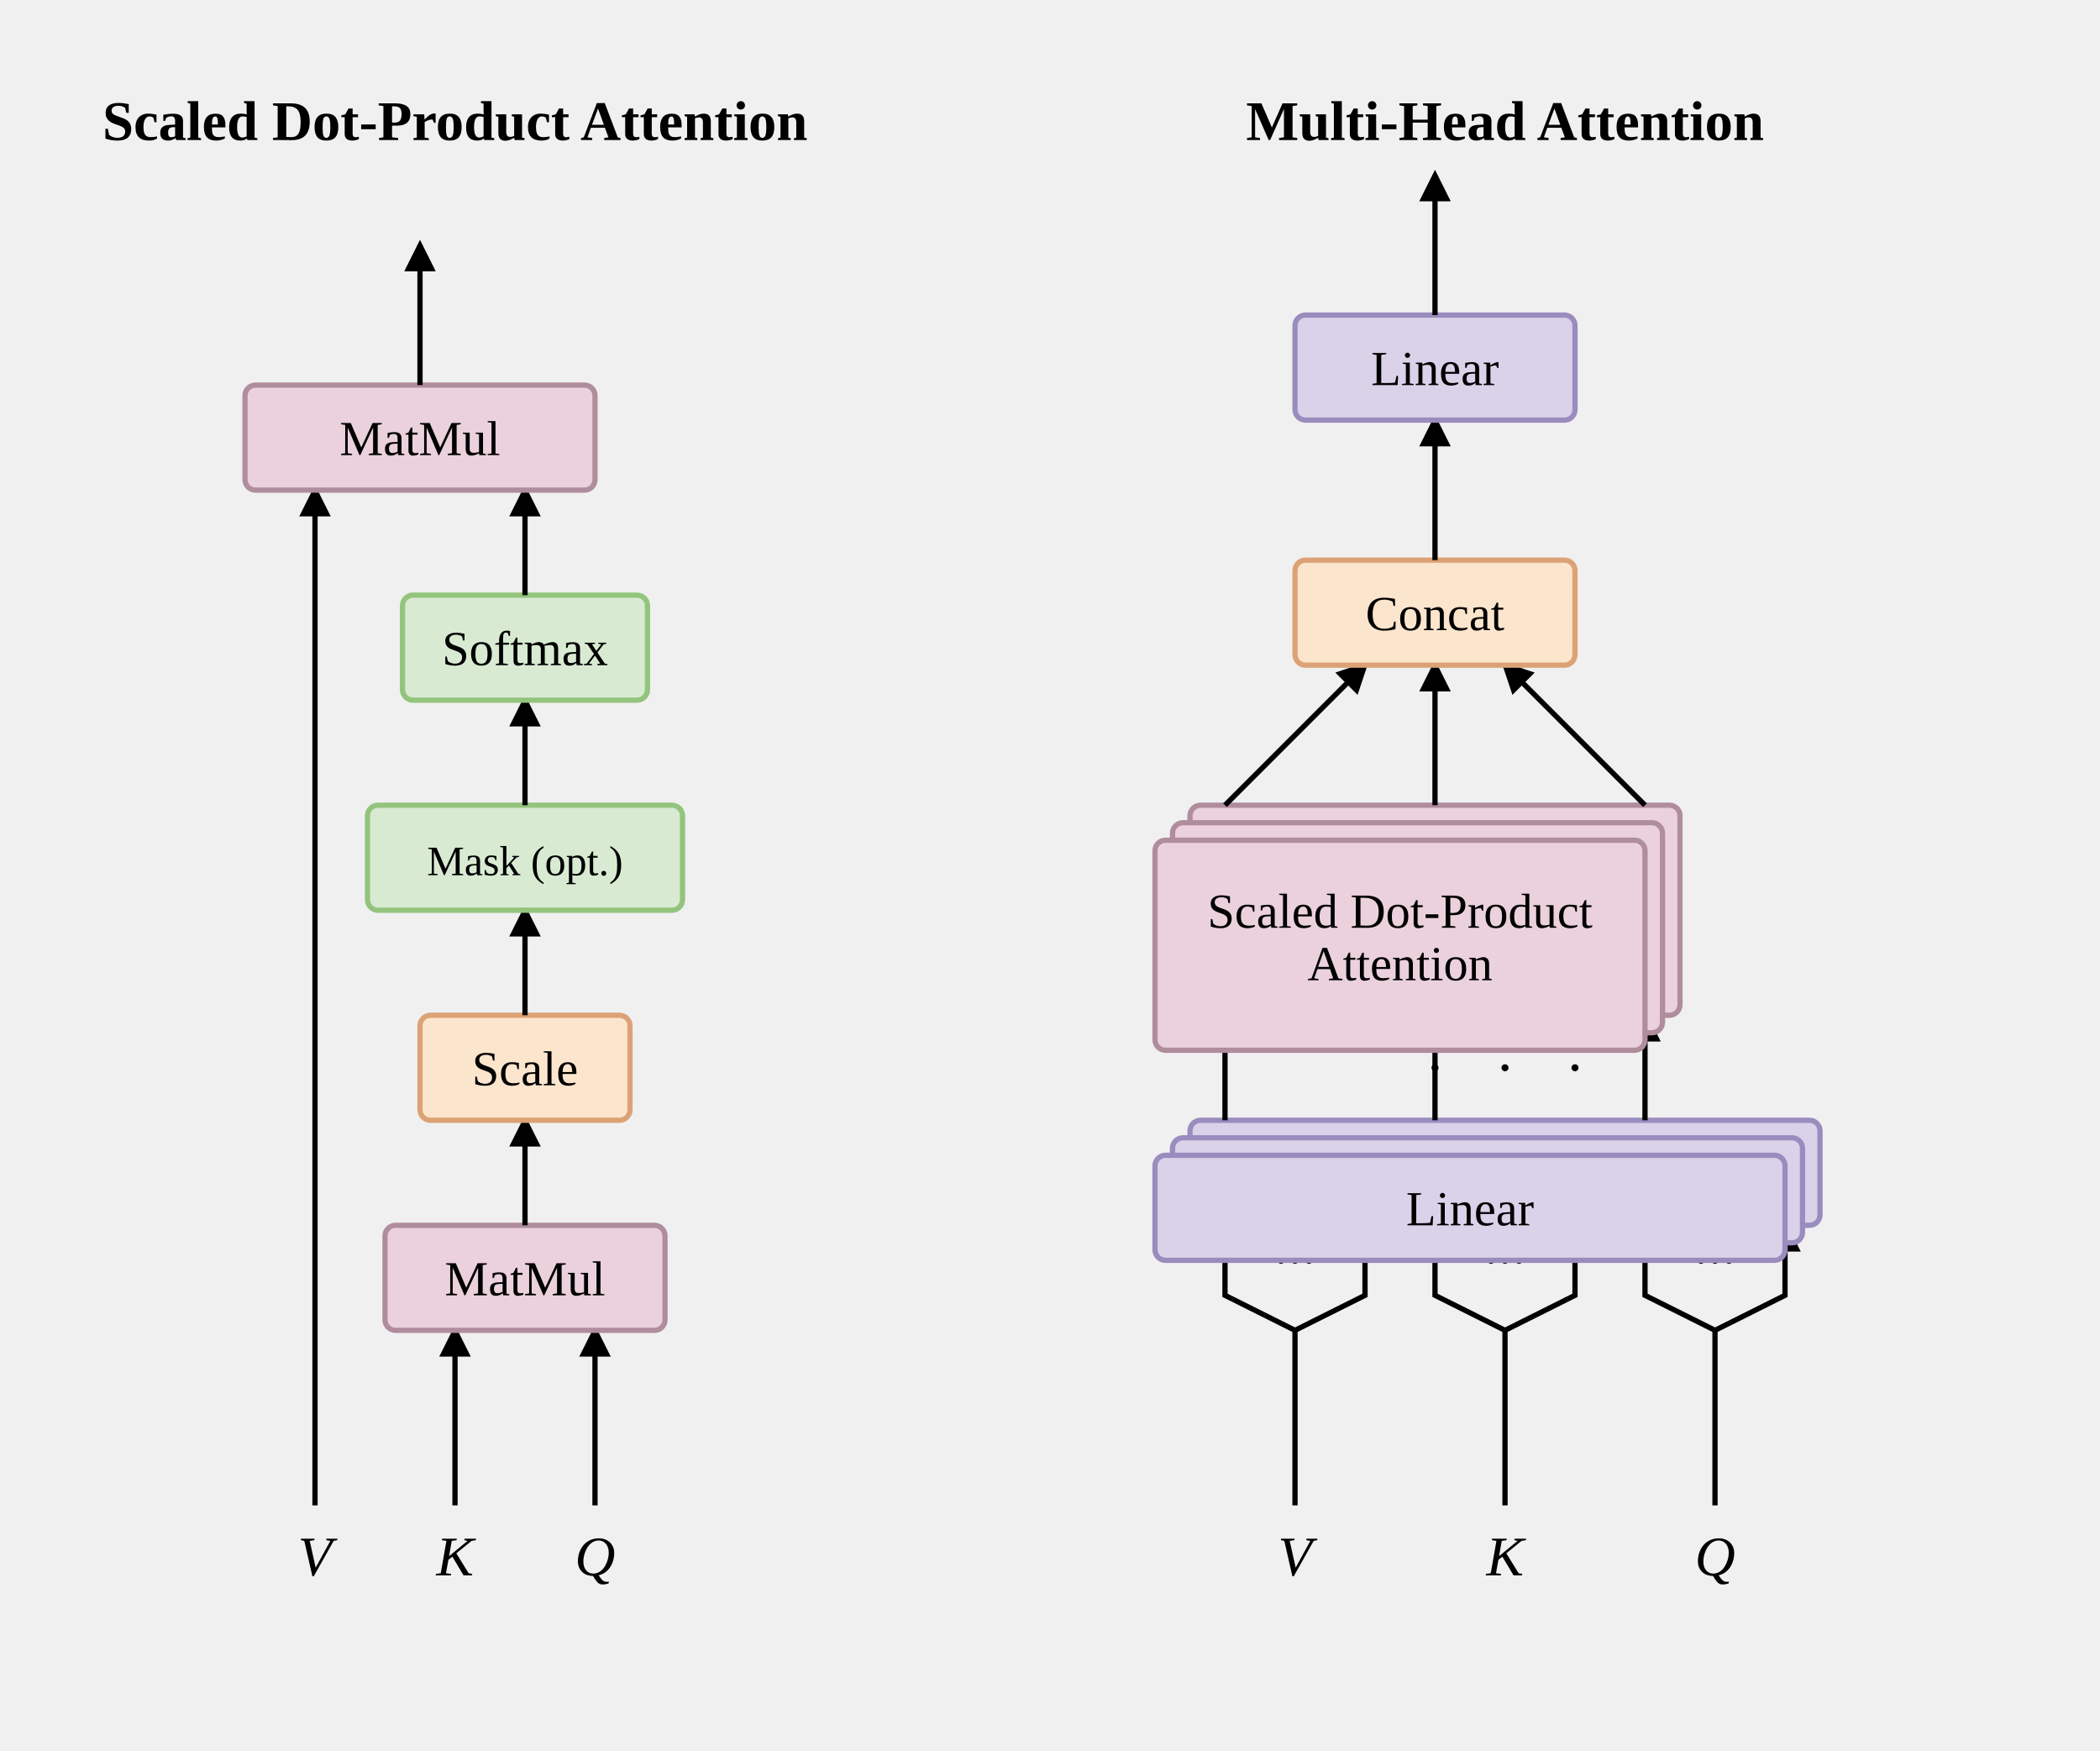
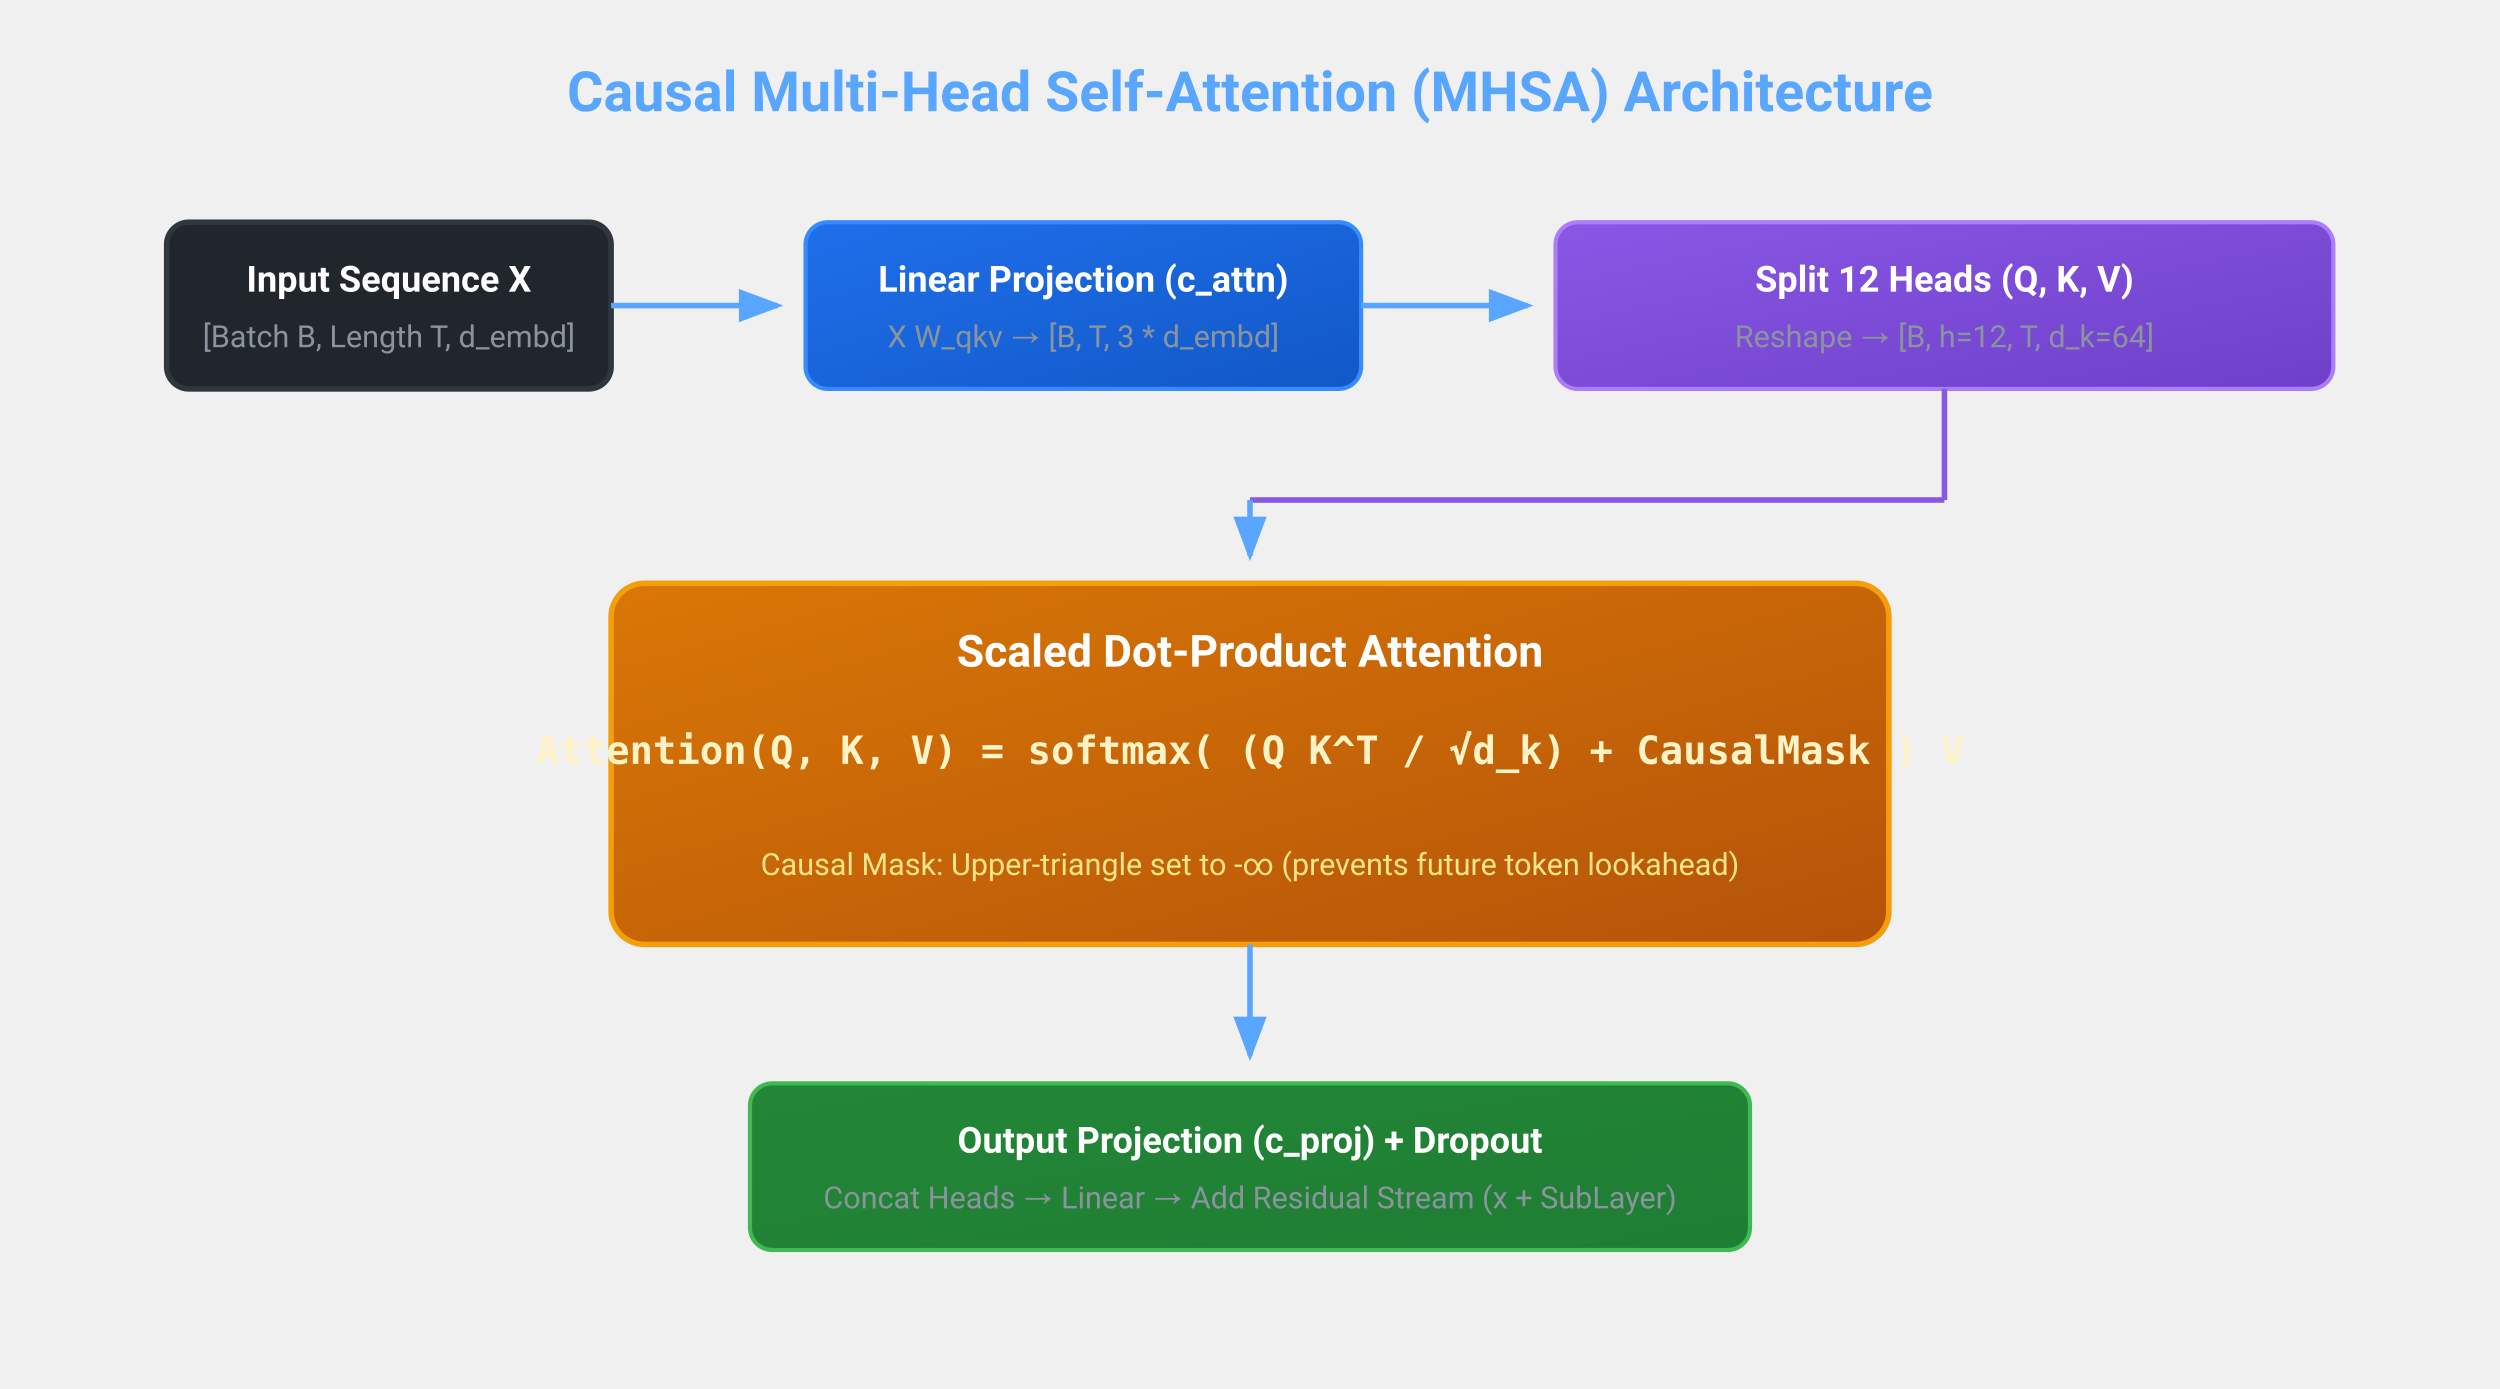
- <svg xmlns="http://www.w3.org/2000/svg" viewBox="0 0 600 500" width="600" height="500" style="background-color: white; font-family: 'Times New Roman', serif;">
+ <svg xmlns="http://www.w3.org/2000/svg" viewBox="0 0 900 500" width="100%" height="100%" style="background-color: #0d1117; font-family: -apple-system, BlinkMacSystemFont, 'Segoe UI', Roboto, Helvetica, Arial, sans-serif;">
+   <style>
+     .title { font-size: 20px; font-weight: bold; fill: #58a6ff; text-anchor: middle; }
+     .box-text { font-size: 13px; font-weight: 600; fill: #ffffff; text-anchor: middle; }
+     .sub-text { font-size: 11px; fill: #8b949e; text-anchor: middle; }
+     .arrow { stroke: #58a6ff; stroke-width: 2; marker-end: url(#arrowhead); }
+   </style>
  <defs>
-     <marker id="arrow" markerWidth="6" markerHeight="6" refX="5" refY="3" orient="auto">
-       <path d="M0,0 L6,3 L0,6 Z" fill="#000" />
+     <marker id="arrowhead" markerWidth="8" markerHeight="6" refX="7" refY="3" orient="auto">
+       <polygon points="0 0, 8 3, 0 6" fill="#58a6ff" />
    </marker>
+     <linearGradient id="grad-blue" x1="0%" y1="0%" x2="100%" y2="100%">
+       <stop offset="0%" stop-color="#1f6feb" />
+       <stop offset="100%" stop-color="#1158c7" />
+     </linearGradient>
+     <linearGradient id="grad-purple" x1="0%" y1="0%" x2="100%" y2="100%">
+       <stop offset="0%" stop-color="#8957e5" />
+       <stop offset="100%" stop-color="#6e40c9" />
+     </linearGradient>
+     <linearGradient id="grad-orange" x1="0%" y1="0%" x2="100%" y2="100%">
+       <stop offset="0%" stop-color="#d97706" />
+       <stop offset="100%" stop-color="#b45309" />
+     </linearGradient>
+     <linearGradient id="grad-green" x1="0%" y1="0%" x2="100%" y2="100%">
+       <stop offset="0%" stop-color="#238636" />
+       <stop offset="100%" stop-color="#1e7e34" />
+     </linearGradient>
  </defs>
-   <text x="130" y="40" font-size="16" font-weight="bold" text-anchor="middle" fill="#000">Scaled Dot-Product Attention</text>
-   <g transform="translate(130, 420)">
-     <text x="-40" y="30" font-size="16" font-style="italic" text-anchor="middle">V</text>
-     <text x="0" y="30" font-size="16" font-style="italic" text-anchor="middle">K</text>
-     <text x="40" y="30" font-size="16" font-style="italic" text-anchor="middle">Q</text>
-     <line x1="-40" y1="10" x2="-40" y2="-280" stroke="#000" stroke-width="1.5" marker-end="url(#arrow)" />
-     <line x1="0" y1="10" x2="0" y2="-40" stroke="#000" stroke-width="1.5" marker-end="url(#arrow)" />
-     <line x1="40" y1="10" x2="40" y2="-40" stroke="#000" stroke-width="1.5" marker-end="url(#arrow)" />
-     <rect x="-20" y="-70" width="80" height="30" rx="3" fill="#EAD1DC" stroke="#B08D9C" stroke-width="1.5" />
-     <text x="20" y="-50" font-size="14" text-anchor="middle">MatMul</text>
-     <line x1="20" y1="-70" x2="20" y2="-100" stroke="#000" stroke-width="1.5" marker-end="url(#arrow)" />
-     <rect x="-10" y="-130" width="60" height="30" rx="3" fill="#FCE5CD" stroke="#DCA276" stroke-width="1.5" />
-     <text x="20" y="-110" font-size="14" text-anchor="middle">Scale</text>
-     <line x1="20" y1="-130" x2="20" y2="-160" stroke="#000" stroke-width="1.5" marker-end="url(#arrow)" />
-     <rect x="-25" y="-190" width="90" height="30" rx="3" fill="#D9EAD3" stroke="#93C47D" stroke-width="1.5" />
-     <text x="20" y="-170" font-size="12" text-anchor="middle">Mask (opt.)</text>
-     <line x1="20" y1="-190" x2="20" y2="-220" stroke="#000" stroke-width="1.5" marker-end="url(#arrow)" />
-     <rect x="-15" y="-250" width="70" height="30" rx="3" fill="#D9EAD3" stroke="#93C47D" stroke-width="1.5" />
-     <text x="20" y="-230" font-size="14" text-anchor="middle">Softmax</text>
-     <line x1="20" y1="-250" x2="20" y2="-280" stroke="#000" stroke-width="1.5" marker-end="url(#arrow)" />
-     <rect x="-60" y="-310" width="100" height="30" rx="3" fill="#EAD1DC" stroke="#B08D9C" stroke-width="1.5" />
-     <text x="-10" y="-290" font-size="14" text-anchor="middle">MatMul</text>
-     <line x1="-10" y1="-310" x2="-10" y2="-350" stroke="#000" stroke-width="1.5" marker-end="url(#arrow)" />
-   </g>
-   <text x="430" y="40" font-size="16" font-weight="bold" text-anchor="middle" fill="#000">Multi-Head Attention</text>
-   <g transform="translate(430, 420)">
-     <text x="-60" y="30" font-size="16" font-style="italic" text-anchor="middle">V</text>
-     <text x="0" y="30" font-size="16" font-style="italic" text-anchor="middle">K</text>
-     <text x="60" y="30" font-size="16" font-style="italic" text-anchor="middle">Q</text>
-     <line x1="-60" y1="10" x2="-60" y2="-40" stroke="#000" stroke-width="1.5" />
-     <line x1="0" y1="10" x2="0" y2="-40" stroke="#000" stroke-width="1.5" />
-     <line x1="60" y1="10" x2="60" y2="-40" stroke="#000" stroke-width="1.5" />
-     <path d="M 60 -40 L 40 -50 L 40 -70" fill="none" stroke="#000" stroke-width="1.5" marker-end="url(#arrow)" />
-     <path d="M 60 -40 L 80 -50 L 80 -70" fill="none" stroke="#000" stroke-width="1.5" marker-end="url(#arrow)" />
-     <circle cx="60" cy="-60" r="1" fill="#000" />
-     <circle cx="64" cy="-60" r="1" fill="#000" />
-     <circle cx="56" cy="-60" r="1" fill="#000" />
-     <path d="M 0 -40 L -20 -50 L -20 -70" fill="none" stroke="#000" stroke-width="1.5" marker-end="url(#arrow)" />
-     <path d="M 0 -40 L 20 -50 L 20 -70" fill="none" stroke="#000" stroke-width="1.5" marker-end="url(#arrow)" />
-     <circle cx="0" cy="-60" r="1" fill="#000" />
-     <circle cx="4" cy="-60" r="1" fill="#000" />
-     <circle cx="-4" cy="-60" r="1" fill="#000" />
-     <path d="M -60 -40 L -80 -50 L -80 -70" fill="none" stroke="#000" stroke-width="1.5" marker-end="url(#arrow)" />
-     <path d="M -60 -40 L -40 -50 L -40 -70" fill="none" stroke="#000" stroke-width="1.5" marker-end="url(#arrow)" />
-     <circle cx="-60" cy="-60" r="1" fill="#000" />
-     <circle cx="-64" cy="-60" r="1" fill="#000" />
-     <circle cx="-56" cy="-60" r="1" fill="#000" />
-     <rect x="-90" y="-100" width="180" height="30" rx="3" fill="#D9D2E9" stroke="#9A8CBE" stroke-width="1.5" />
-     <rect x="-95" y="-95" width="180" height="30" rx="3" fill="#D9D2E9" stroke="#9A8CBE" stroke-width="1.5" />
-     <rect x="-100" y="-90" width="180" height="30" rx="3" fill="#D9D2E9" stroke="#9A8CBE" stroke-width="1.5" />
-     <text x="-10" y="-70" font-size="14" text-anchor="middle">Linear</text>
-     <line x1="-80" y1="-100" x2="-80" y2="-130" stroke="#000" stroke-width="1.5" marker-end="url(#arrow)" />
-     <line x1="-20" y1="-100" x2="-20" y2="-130" stroke="#000" stroke-width="1.5" marker-end="url(#arrow)" />
-     <line x1="40" y1="-100" x2="40" y2="-130" stroke="#000" stroke-width="1.5" marker-end="url(#arrow)" />
-     <circle cx="-20" cy="-115" r="1" fill="#000" />
-     <circle cx="0" cy="-115" r="1" fill="#000" />
-     <circle cx="20" cy="-115" r="1" fill="#000" />
-     <rect x="-90" y="-190" width="140" height="60" rx="3" fill="#EAD1DC" stroke="#B08D9C" stroke-width="1.5" />
-     <rect x="-95" y="-185" width="140" height="60" rx="3" fill="#EAD1DC" stroke="#B08D9C" stroke-width="1.5" />
-     <rect x="-100" y="-180" width="140" height="60" rx="3" fill="#EAD1DC" stroke="#B08D9C" stroke-width="1.5" />
-     <text x="-30" y="-155" font-size="14" text-anchor="middle">Scaled Dot-Product</text>
-     <text x="-30" y="-140" font-size="14" text-anchor="middle">Attention</text>
-     <line x1="-80" y1="-190" x2="-40" y2="-230" stroke="#000" stroke-width="1.5" marker-end="url(#arrow)" />
-     <line x1="-20" y1="-190" x2="-20" y2="-230" stroke="#000" stroke-width="1.5" marker-end="url(#arrow)" />
-     <line x1="40" y1="-190" x2="0" y2="-230" stroke="#000" stroke-width="1.5" marker-end="url(#arrow)" />
-     <rect x="-60" y="-260" width="80" height="30" rx="3" fill="#FCE5CD" stroke="#DCA276" stroke-width="1.5" />
-     <text x="-20" y="-240" font-size="14" text-anchor="middle">Concat</text>
-     <line x1="-20" y1="-260" x2="-20" y2="-300" stroke="#000" stroke-width="1.5" marker-end="url(#arrow)" />
-     <rect x="-60" y="-330" width="80" height="30" rx="3" fill="#D9D2E9" stroke="#9A8CBE" stroke-width="1.5" />
-     <text x="-20" y="-310" font-size="14" text-anchor="middle">Linear</text>
-     <line x1="-20" y1="-330" x2="-20" y2="-370" stroke="#000" stroke-width="1.5" marker-end="url(#arrow)" />
-   </g>
+   <text x="450" y="40" class="title">Causal Multi-Head Self-Attention (MHSA) Architecture</text>
+   <rect x="60" y="80" width="160" height="60" rx="8" fill="#21262d" stroke="#30363d" stroke-width="2" />
+   <text x="140" y="105" class="box-text">Input Sequence X</text>
+   <text x="140" y="125" class="sub-text">[Batch B, Length T, d_embd]</text>
+   <rect x="290" y="80" width="200" height="60" rx="8" fill="url(#grad-blue)" stroke="#388bfd" stroke-width="1.5" />
+   <text x="390" y="105" class="box-text">Linear Projection (c_attn)</text>
+   <text x="390" y="125" class="sub-text">X W_qkv → [B, T, 3 * d_embd]</text>
+   <rect x="560" y="80" width="280" height="60" rx="8" fill="url(#grad-purple)" stroke="#ab7df8" stroke-width="1.5" />
+   <text x="700" y="105" class="box-text">Split 12 Heads (Q, K, V)</text>
+   <text x="700" y="125" class="sub-text">Reshape → [B, h=12, T, d_k=64]</text>
+   <line x1="220" y1="110" x2="280" y2="110" class="arrow" />
+   <line x1="490" y1="110" x2="550" y2="110" class="arrow" />
+   <rect x="220" y="210" width="460" height="130" rx="12" fill="url(#grad-orange)" stroke="#f59e0b" stroke-width="2" />
+   <text x="450" y="240" class="box-text" style="font-size: 16px;">Scaled Dot-Product Attention</text>
+   <text x="450" y="275" class="box-text" style="font-family: monospace; font-size: 14px; fill: #fef3c7;">
+     Attention(Q, K, V) = softmax( (Q K^T / √d_k) + CausalMask ) V
+   </text>
+   <text x="450" y="315" class="sub-text" style="fill: #fde68a;">
+     Causal Mask: Upper-triangle set to -∞ (prevents future token lookahead)
+   </text>
+   <line x1="700" y1="140" x2="700" y2="180" stroke="#8957e5" stroke-width="2" />
+   <line x1="700" y1="180" x2="450" y2="180" stroke="#8957e5" stroke-width="2" />
+   <line x1="450" y1="180" x2="450" y2="200" class="arrow" />
+   <rect x="270" y="390" width="360" height="60" rx="8" fill="url(#grad-green)" stroke="#3fb950" stroke-width="1.5" />
+   <text x="450" y="415" class="box-text">Output Projection (c_proj) + Dropout</text>
+   <text x="450" y="435" class="sub-text">Concat Heads → Linear → Add Residual Stream (x + SubLayer)</text>
+   <line x1="450" y1="340" x2="450" y2="380" class="arrow" />
</svg>
